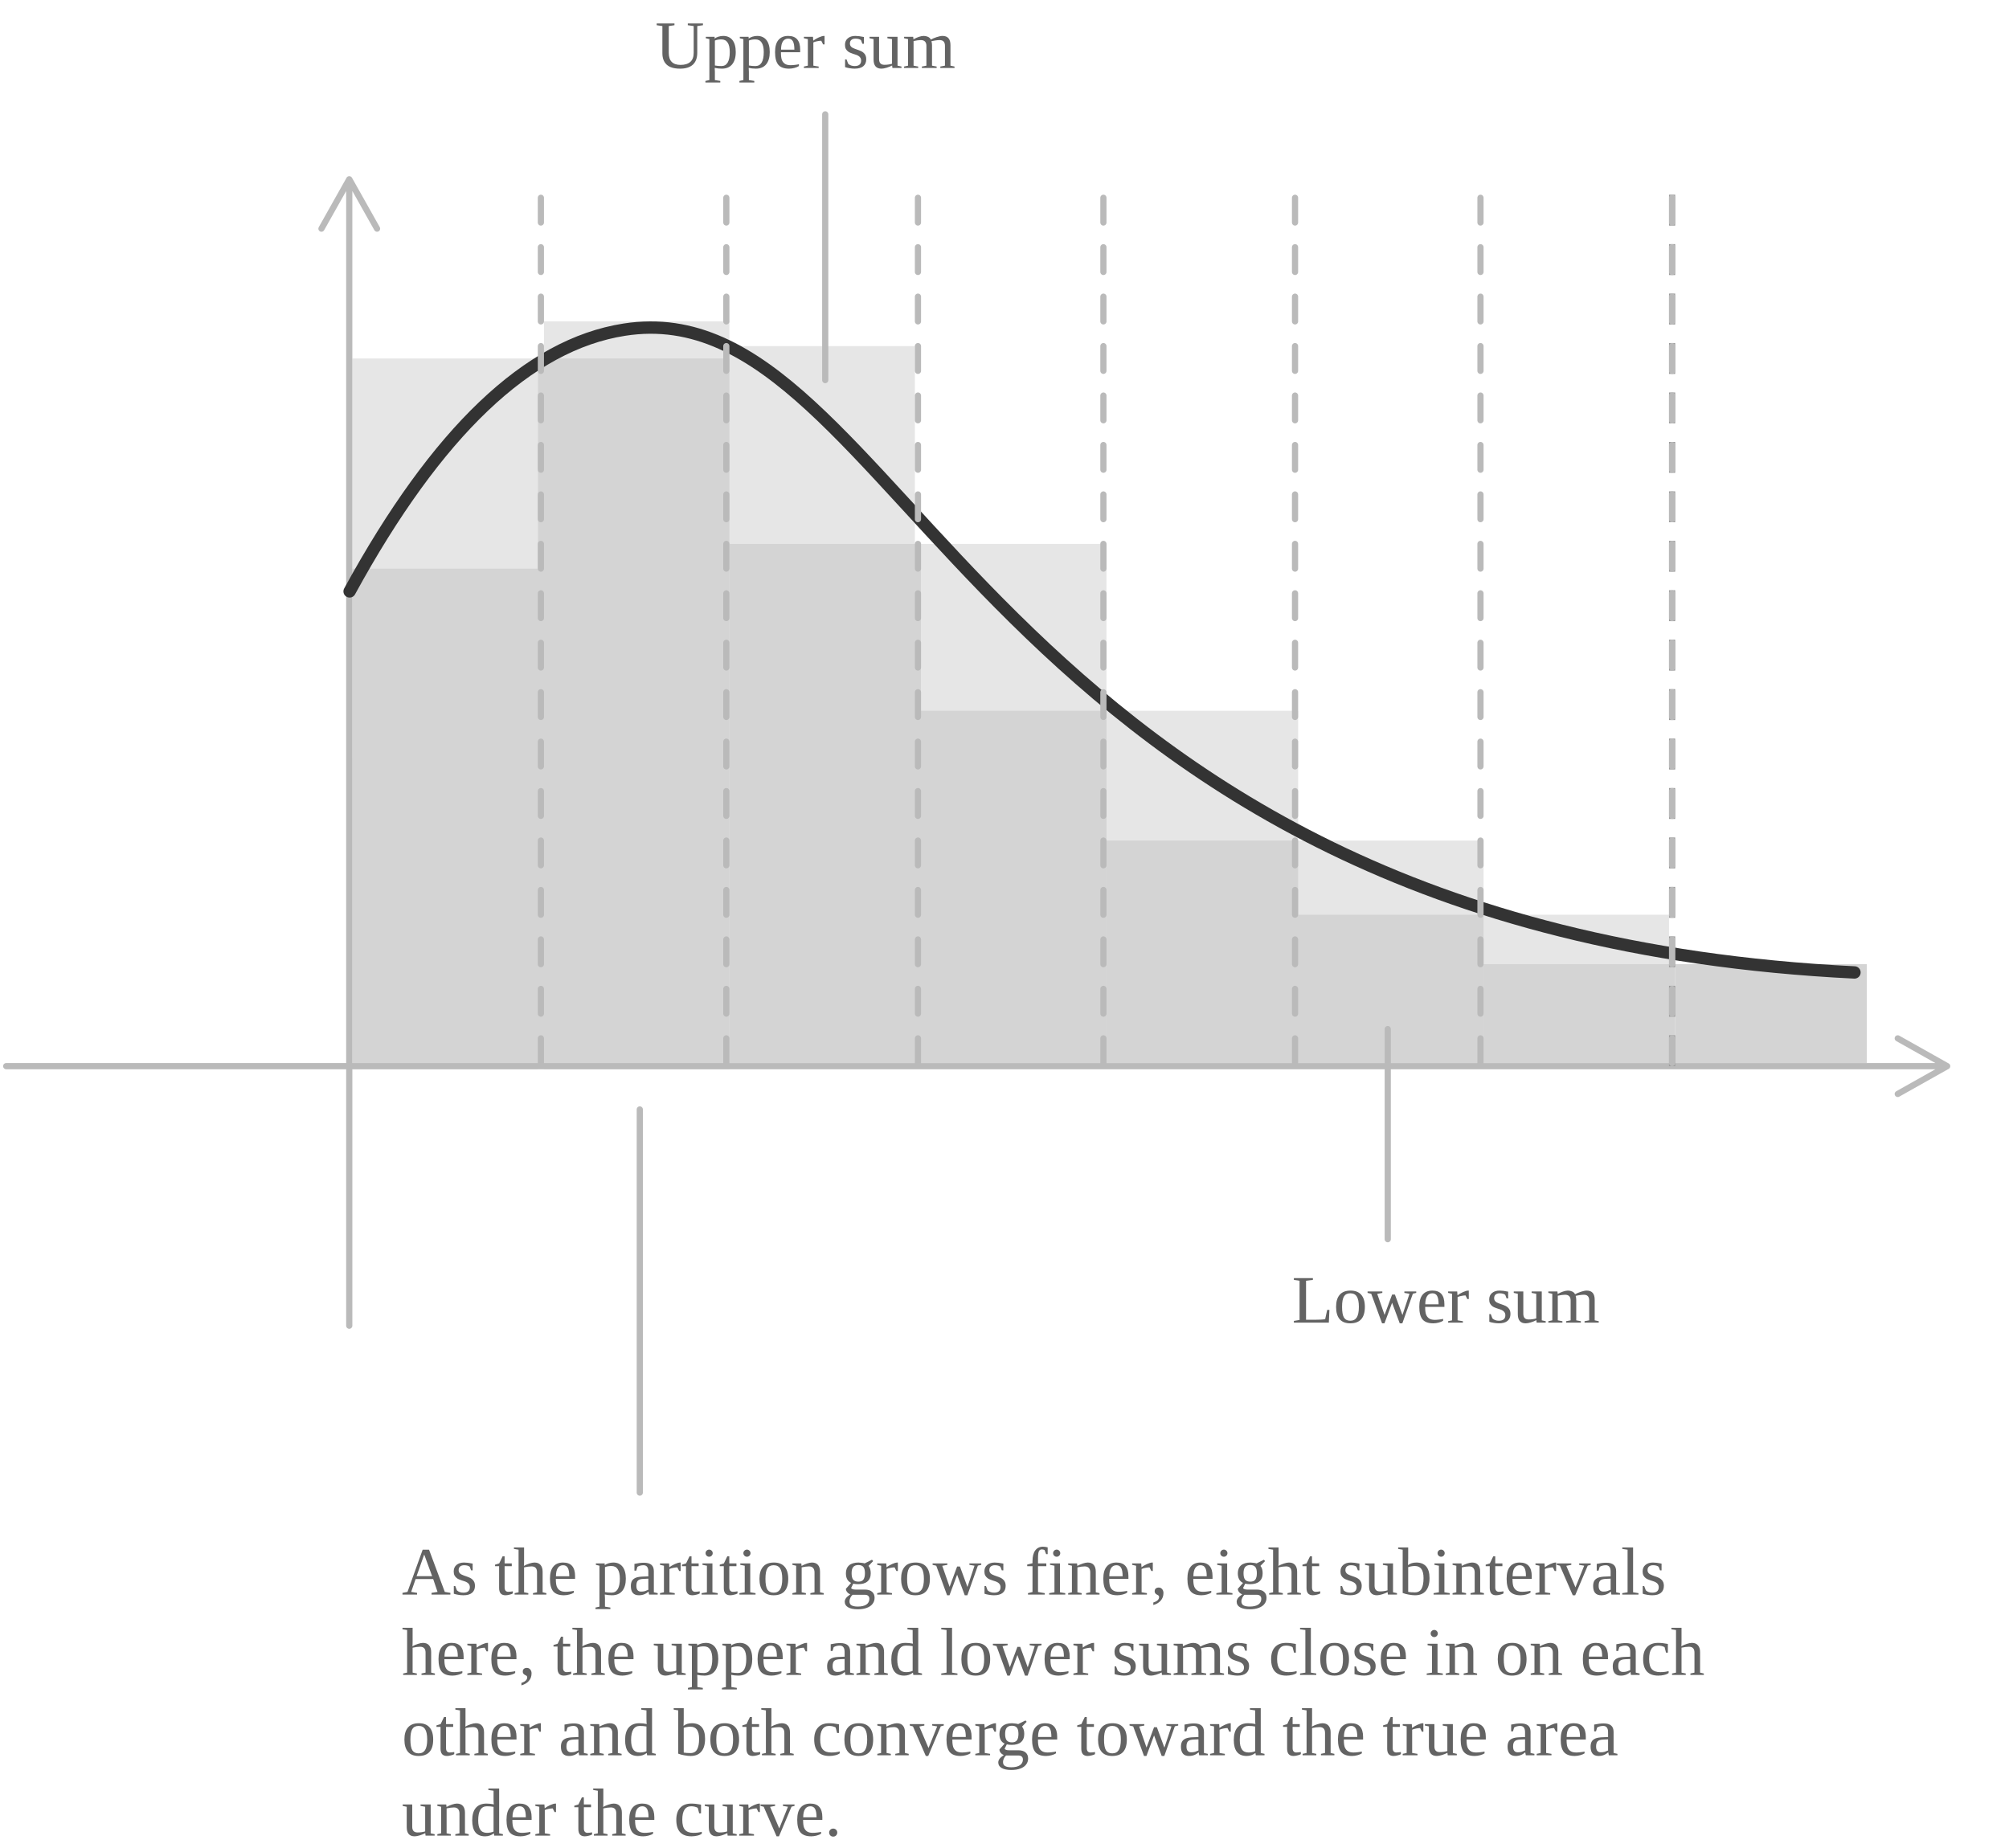
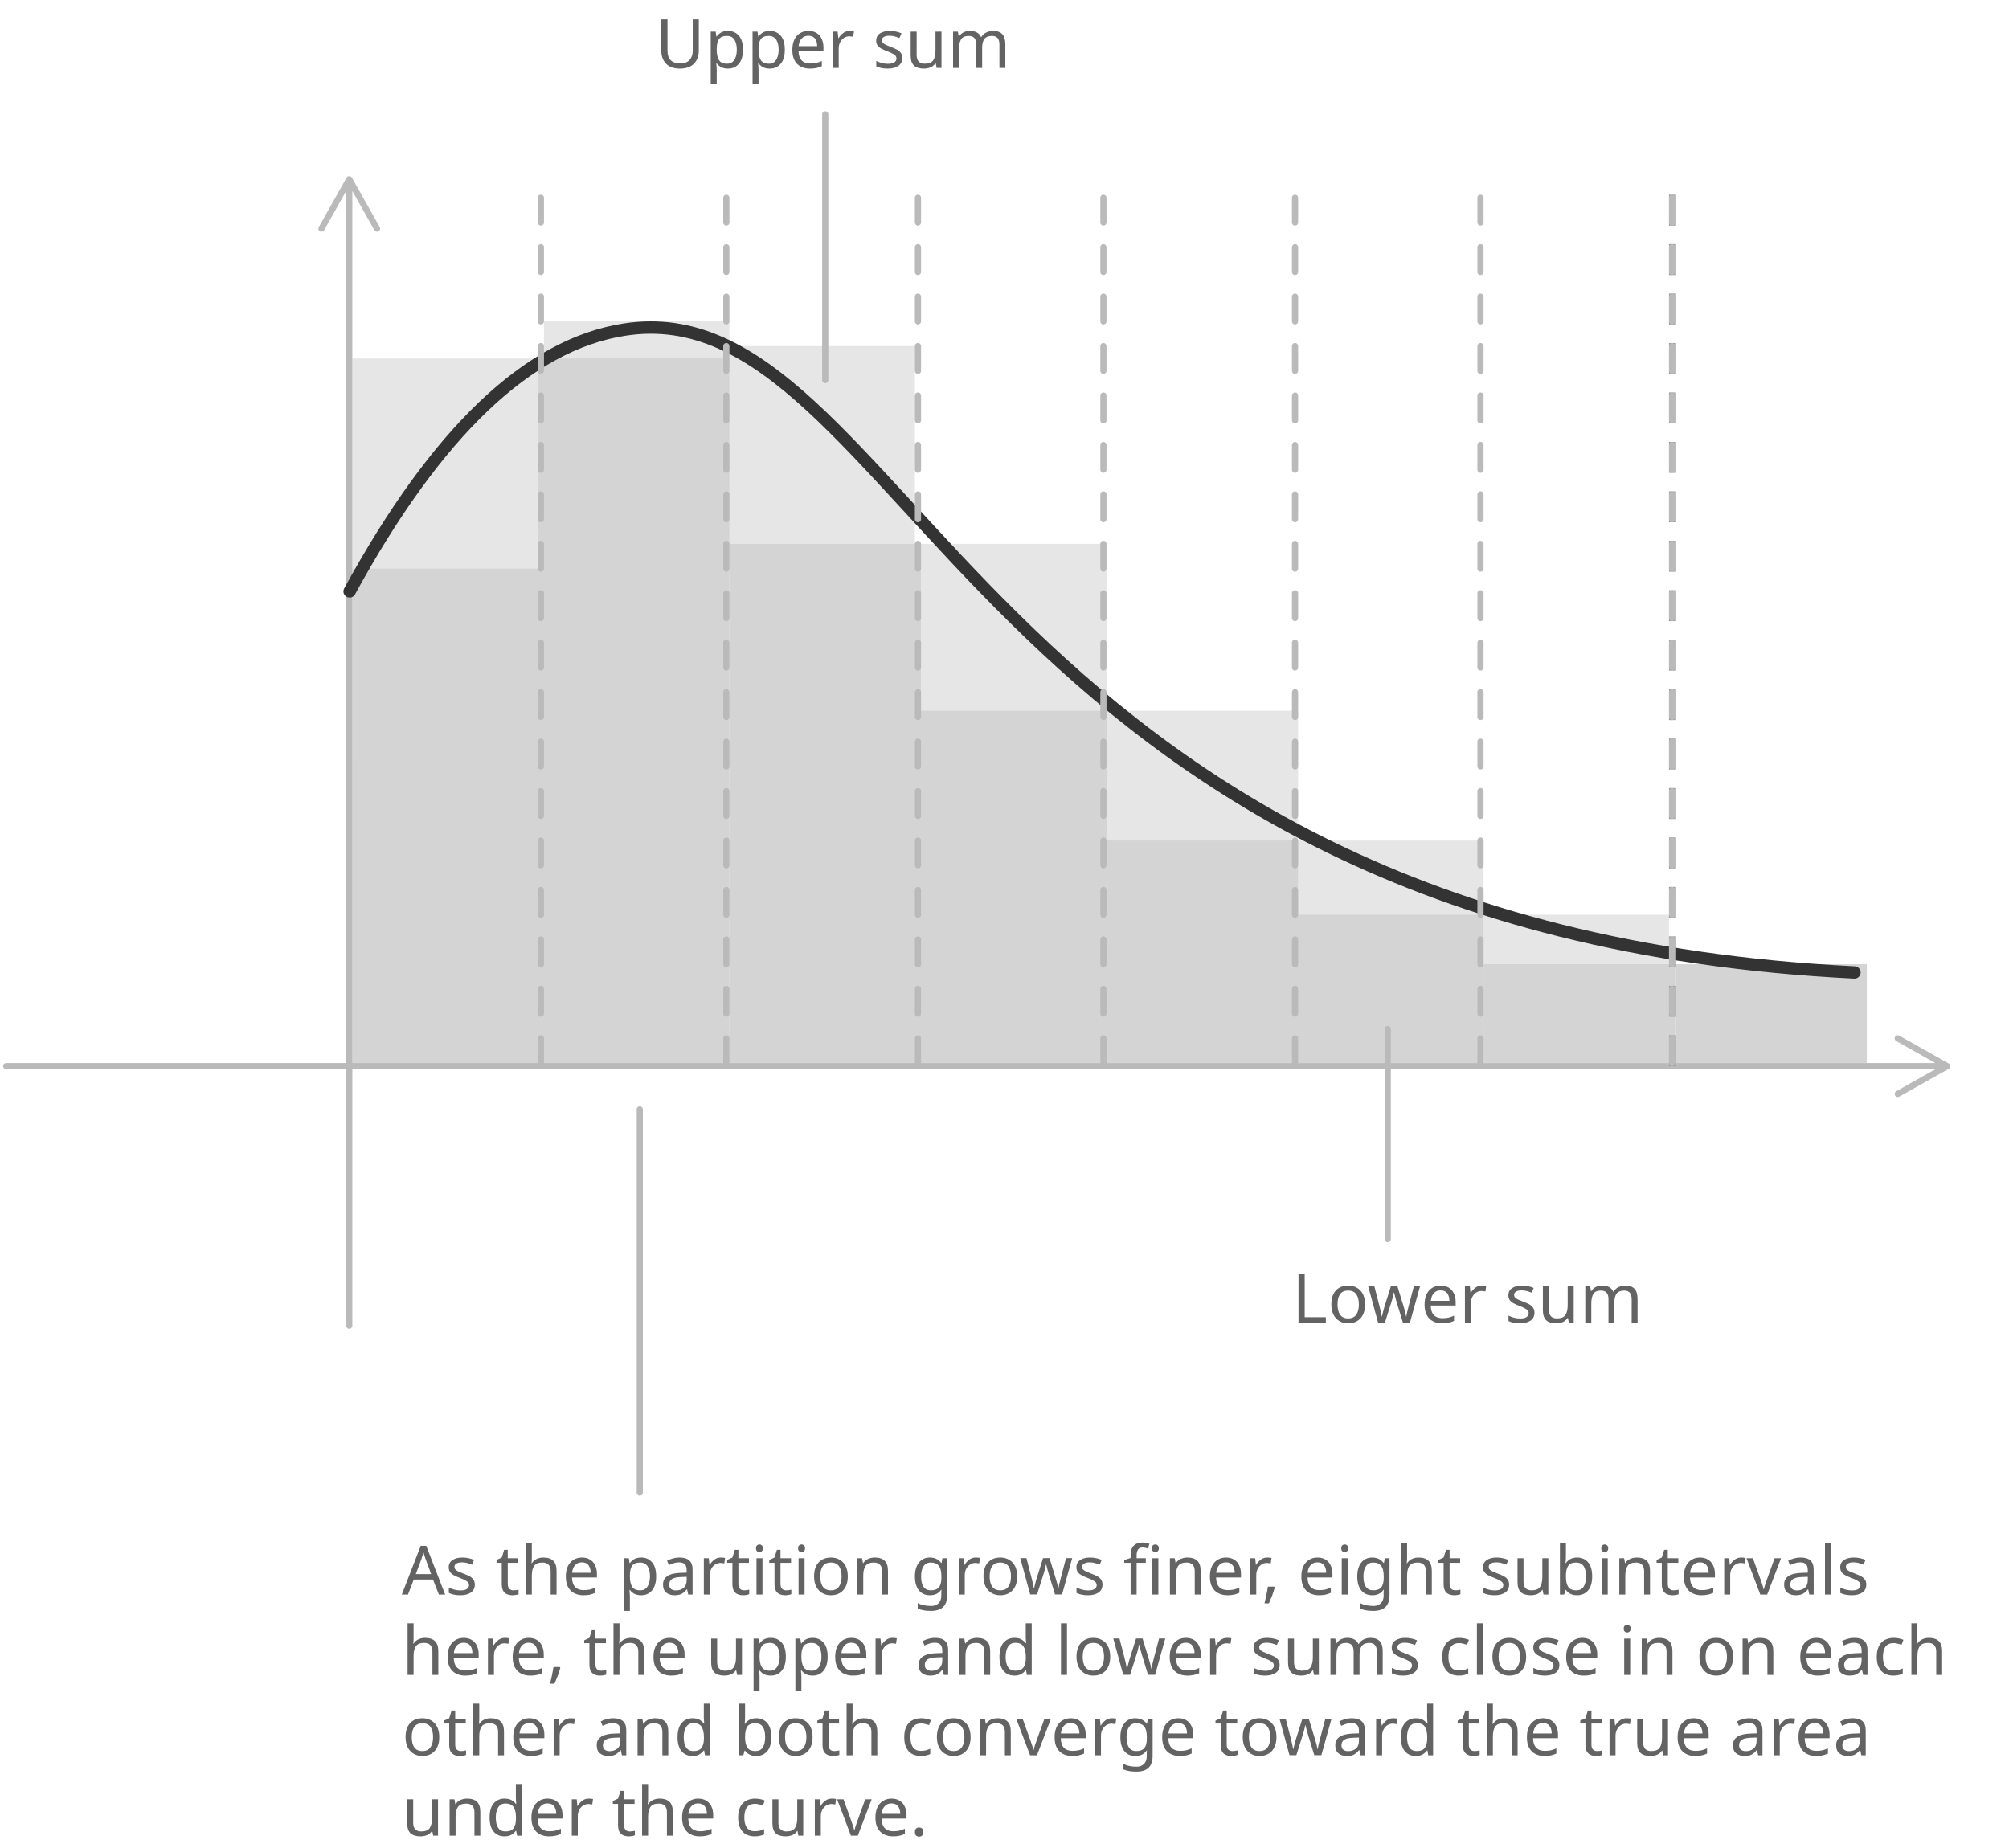
<svg xmlns="http://www.w3.org/2000/svg" width="325px" height="299px" viewBox="0 0 325 299" version="1.1">
-   <g stroke="none" stroke-width="1" fill="none" fill-rule="evenodd">
-     <g transform="translate(-76, -130)">
-       <g transform="translate(77, 130)">
-         <g transform="translate(0, 29)">
-           <rect fill="#e6e6e6" x="56" y="29" width="30" height="115" />
-           <rect fill="#e6e6e6" style="mix-blend-mode: multiply;" x="87" y="23" width="30" height="121" />
-           <rect fill="#e6e6e6" style="mix-blend-mode: multiply;" x="117" y="27" width="30" height="116" />
-           <rect fill="#e6e6e6" style="mix-blend-mode: multiply;" x="148" y="59" width="30" height="84" />
-           <rect fill="#e6e6e6" style="mix-blend-mode: multiply;" x="178" y="86" width="31" height="57" />
-           <rect fill="#e6e6e6" style="mix-blend-mode: multiply;" x="209" y="107" width="30" height="36" />
-           <rect fill="#e6e6e6" style="mix-blend-mode: multiply;" x="239" y="119" width="30" height="24" />
-           <rect fill="#D4D4D4" x="56" y="63" width="31" height="80" />
-           <rect fill="#D4D4D4" x="86" y="29" width="31" height="114" />
-           <rect fill="#D4D4D4" x="117" y="59" width="31" height="84" />
-           <rect fill="#D4D4D4" x="147" y="86" width="31" height="57" />
-           <rect fill="#D4D4D4" x="178" y="107" width="31" height="36" />
-           <rect fill="#D4D4D4" x="208" y="119" width="31" height="24" />
-           <rect fill="#D4D4D4" x="239" y="127" width="31" height="16" />
-           <rect fill="#D4D4D4" x="270" y="127" width="31" height="16" />
-           <path d="M55.882,-0.323 L55.936,-0.245 L60.436,7.755 C60.571,7.996 60.486,8.3 60.245,8.436 C60.031,8.556 59.767,8.502 59.615,8.32 L59.564,8.245 L55.999,1.906 L56,185.5 C56,185.776 55.776,186 55.5,186 C55.255,186 55.05,185.823 55.008,185.59 L55,185.5 L54.999,1.91 L51.436,8.245 C51.315,8.459 51.061,8.55 50.837,8.473 L50.755,8.436 C50.541,8.315 50.45,8.061 50.527,7.837 L50.564,7.755 L55.064,-0.245 C55.239,-0.557 55.665,-0.583 55.882,-0.323 Z" fill="#BABABA" fill-rule="nonzero" />
-           <path d="M306.163,138.527 L306.245,138.564 L314.245,143.064 C314.557,143.239 314.583,143.665 314.323,143.882 L314.245,143.936 L306.245,148.436 C306.004,148.571 305.7,148.486 305.564,148.245 C305.444,148.031 305.498,147.767 305.68,147.615 L305.755,147.564 L312.091,144 L0,144 C-0.276,144 -0.5,143.776 -0.5,143.5 C-0.5,143.255 -0.323,143.05 -0.09,143.008 L0,143 L312.091,143 L305.755,139.436 C305.541,139.315 305.45,139.061 305.527,138.837 L305.564,138.755 C305.685,138.541 305.939,138.45 306.163,138.527 Z" fill="#BABABA" fill-rule="nonzero" />
-           <path d="M55.557,66.684 C69.657,40.869 84.471,26.753 100,24.338 C145,17.338 157,121.338 299,128.338" stroke="#333333" stroke-width="2" stroke-linecap="round" />
-           <line x1="86.5" y1="143" x2="86.5" y2="0.627" stroke="#BABABA" stroke-linecap="round" stroke-linejoin="round" stroke-dasharray="4" />
-           <line x1="116.5" y1="143" x2="116.5" y2="1" stroke="#BABABA" stroke-linecap="round" stroke-linejoin="round" stroke-dasharray="4" />
-           <line x1="147.5" y1="143" x2="147.5" y2="1" stroke="#BABABA" stroke-linecap="round" stroke-linejoin="round" stroke-dasharray="4" />
-           <line x1="177.5" y1="143" x2="177.5" y2="1" stroke="#BABABA" stroke-linecap="round" stroke-linejoin="round" stroke-dasharray="4" />
-           <line x1="208.5" y1="143" x2="208.5" y2="1" stroke="#BABABA" stroke-linecap="round" stroke-linejoin="round" stroke-dasharray="4" />
-           <line x1="238.5" y1="143" x2="238.5" y2="1" stroke="#BABABA" stroke-linecap="round" stroke-linejoin="round" stroke-dasharray="4" />
-           <line x1="269.5" y1="143" x2="269.5" y2="1" stroke="#999999" stroke-linecap="square" stroke-dasharray="4" />
-           <line x1="269.5" y1="143" x2="269.5" y2="1" stroke="#BABABA" stroke-linecap="round" stroke-linejoin="round" stroke-dasharray="4" />
+   <g id="NEW---Integrals" stroke="none" stroke-width="1" fill="none" fill-rule="evenodd">
+     <g id="riemann-integrability-criteria-4" transform="translate(-76, -130)">
+       <g id="Group-4" transform="translate(77, 130)">
+         <g id="Group-5" transform="translate(0, 29)">
+           <rect id="Rectangle" fill="#E6E6E6" x="56" y="29" width="30" height="115" />
+           <rect id="Rectangle" fill="#E6E6E6" style="mix-blend-mode: multiply;" x="87" y="23" width="30" height="121" />
+           <rect id="Rectangle" fill="#E6E6E6" x="117" y="27" width="30" height="116" />
+           <rect id="Rectangle" fill="#E6E6E6" x="148" y="59" width="30" height="84" />
+           <rect id="Rectangle" fill="#E6E6E6" x="178" y="86" width="31" height="57" />
+           <rect id="Rectangle" fill="#E6E6E6" x="209" y="107" width="30" height="36" />
+           <rect id="Rectangle" fill="#E6E6E6" x="239" y="119" width="30" height="24" />
+           <rect id="Rectangle" fill="#D4D4D4" x="56" y="63" width="31" height="80" />
+           <rect id="Rectangle" fill="#D4D4D4" x="86" y="29" width="31" height="114" />
+           <rect id="Rectangle" fill="#D4D4D4" x="117" y="59" width="31" height="84" />
+           <rect id="Rectangle" fill="#D4D4D4" x="147" y="86" width="31" height="57" />
+           <rect id="Rectangle" fill="#D4D4D4" x="178" y="107" width="31" height="36" />
+           <rect id="Rectangle" fill="#D4D4D4" x="208" y="119" width="31" height="24" />
+           <rect id="Rectangle" fill="#D4D4D4" x="239" y="127" width="31" height="16" />
+           <rect id="Rectangle" fill="#D4D4D4" x="270" y="127" width="31" height="16" />
+           <path id="Line" d="M55.882,-0.323 L55.936,-0.245 L60.436,7.755 C60.571,7.996 60.486,8.3 60.245,8.436 C60.031,8.556 59.767,8.502 59.615,8.32 L59.564,8.245 L55.999,1.906 L56,185.5 C56,185.776 55.776,186 55.5,186 C55.255,186 55.05,185.823 55.008,185.59 L55,185.5 L54.999,1.91 L51.436,8.245 C51.315,8.459 51.061,8.55 50.837,8.473 L50.755,8.436 C50.541,8.315 50.45,8.061 50.527,7.837 L50.564,7.755 L55.064,-0.245 C55.239,-0.557 55.665,-0.583 55.882,-0.323 Z" fill="#BABABA" fill-rule="nonzero" />
+           <path id="Line-2" d="M306.163,138.527 L306.245,138.564 L314.245,143.064 C314.557,143.239 314.583,143.665 314.323,143.882 L314.245,143.936 L306.245,148.436 C306.004,148.571 305.7,148.486 305.564,148.245 C305.444,148.031 305.498,147.767 305.68,147.615 L305.755,147.564 L312.091,144 L0,144 C-0.276,144 -0.5,143.776 -0.5,143.5 C-0.5,143.255 -0.323,143.05 -0.09,143.008 L0,143 L312.091,143 L305.755,139.436 C305.541,139.315 305.45,139.061 305.527,138.837 L305.564,138.755 C305.685,138.541 305.939,138.45 306.163,138.527 Z" fill="#BABABA" fill-rule="nonzero" />
+           <path d="M55.557,66.684 C69.657,40.869 84.471,26.753 100,24.338 C145,17.338 157,121.338 299,128.338" id="Path" stroke="#333333" stroke-width="2" stroke-linecap="round" />
+           <line x1="86.5" y1="143" x2="86.5" y2="0.627" id="Line-6" stroke="#BABABA" stroke-linecap="round" stroke-linejoin="round" stroke-dasharray="4" />
+           <line x1="116.5" y1="143" x2="116.5" y2="1" id="Line-6" stroke="#BABABA" stroke-linecap="round" stroke-linejoin="round" stroke-dasharray="4" />
+           <line x1="147.5" y1="143" x2="147.5" y2="1" id="Line-6" stroke="#BABABA" stroke-linecap="round" stroke-linejoin="round" stroke-dasharray="4" />
+           <line x1="177.5" y1="143" x2="177.5" y2="1" id="Line-6" stroke="#BABABA" stroke-linecap="round" stroke-linejoin="round" stroke-dasharray="4" />
+           <line x1="208.5" y1="143" x2="208.5" y2="1" id="Line-6" stroke="#BABABA" stroke-linecap="round" stroke-linejoin="round" stroke-dasharray="4" />
+           <line x1="238.5" y1="143" x2="238.5" y2="1" id="Line-6" stroke="#BABABA" stroke-linecap="round" stroke-linejoin="round" stroke-dasharray="4" />
+           <line x1="269.5" y1="143" x2="269.5" y2="1" id="Line-6" stroke="#999999" stroke-linecap="square" stroke-dasharray="4" />
+           <line x1="269.5" y1="143" x2="269.5" y2="1" id="Line-6" stroke="#BABABA" stroke-linecap="round" stroke-linejoin="round" stroke-dasharray="4" />
        </g>
-         <text font-size="11" font-weight="normal" line-spacing="13" fill="#636363">
+         <text id="Lower-sum" font-family="Geist-Regular, Geist" font-size="11" font-weight="normal" line-spacing="13" fill="#636363">
          <tspan x="208" y="214">Lower sum</tspan>
        </text>
-         <line x1="223.5" y1="200.5" x2="223.5" y2="166.5" stroke="#BABABA" stroke-linecap="round" stroke-linejoin="round" />
-         <text font-size="11" font-weight="normal" line-spacing="13" fill="#636363">
+         <line x1="223.5" y1="200.5" x2="223.5" y2="166.5" id="Line-3" stroke="#BABABA" stroke-linecap="round" stroke-linejoin="round" />
+         <text id="As-the-partition-gro" font-family="Geist-Regular, Geist" font-size="11" font-weight="normal" line-spacing="13" fill="#636363">
          <tspan x="64" y="258">As the partition grows finer, eight subintervals </tspan>
          <tspan x="64" y="271">here, the upper and lower sums close in on each </tspan>
          <tspan x="64" y="284">other and both converge toward the true area </tspan>
          <tspan x="64" y="297">under the curve.</tspan>
        </text>
-         <line x1="102.5" y1="179.5" x2="102.5" y2="241.5" stroke="#BABABA" stroke-linecap="round" stroke-linejoin="round" />
-         <text font-size="11" font-weight="normal" line-spacing="13" fill="#636363">
+         <line x1="102.5" y1="179.5" x2="102.5" y2="241.5" id="Line-3" stroke="#BABABA" stroke-linecap="round" stroke-linejoin="round" />
+         <text id="Upper-sum" font-family="Geist-Regular, Geist" font-size="11" font-weight="normal" line-spacing="13" fill="#636363">
          <tspan x="105" y="11">Upper sum</tspan>
        </text>
-         <line x1="132.5" y1="18.5" x2="132.5" y2="61.5" stroke="#BABABA" stroke-linecap="round" stroke-linejoin="round" />
+         <line x1="132.5" y1="18.5" x2="132.5" y2="61.5" id="Line-3" stroke="#BABABA" stroke-linecap="round" stroke-linejoin="round" />
      </g>
    </g>
  </g>
</svg>
